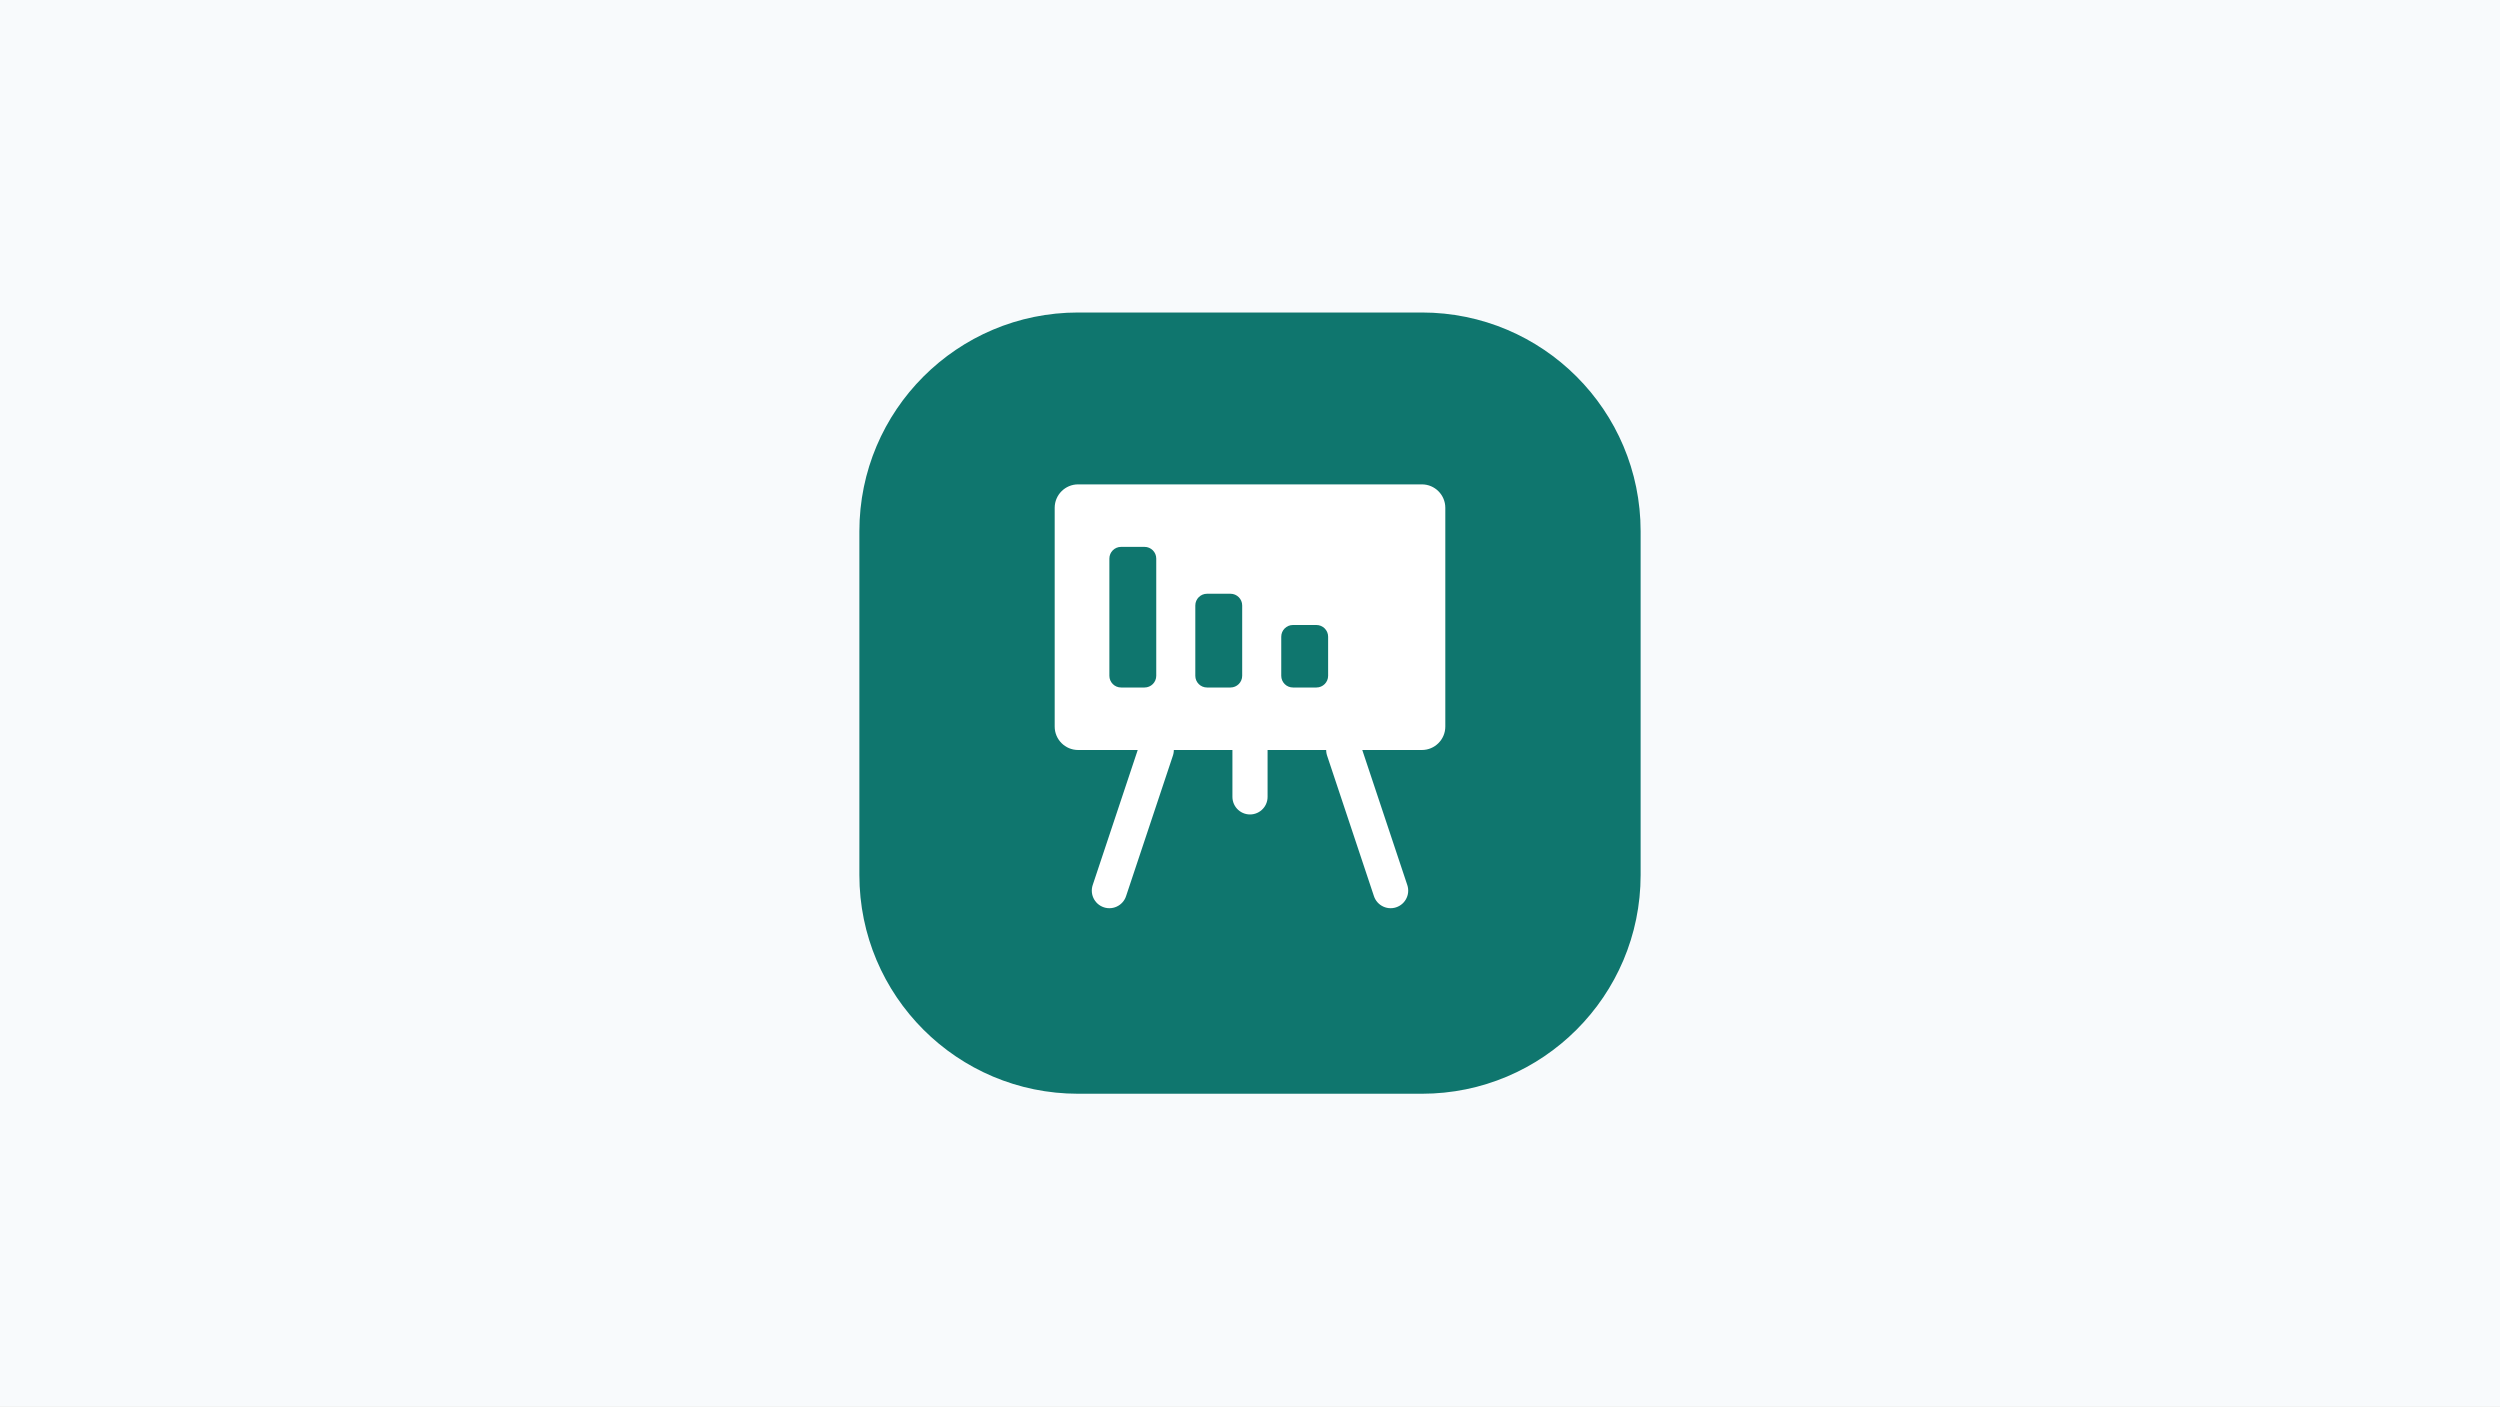
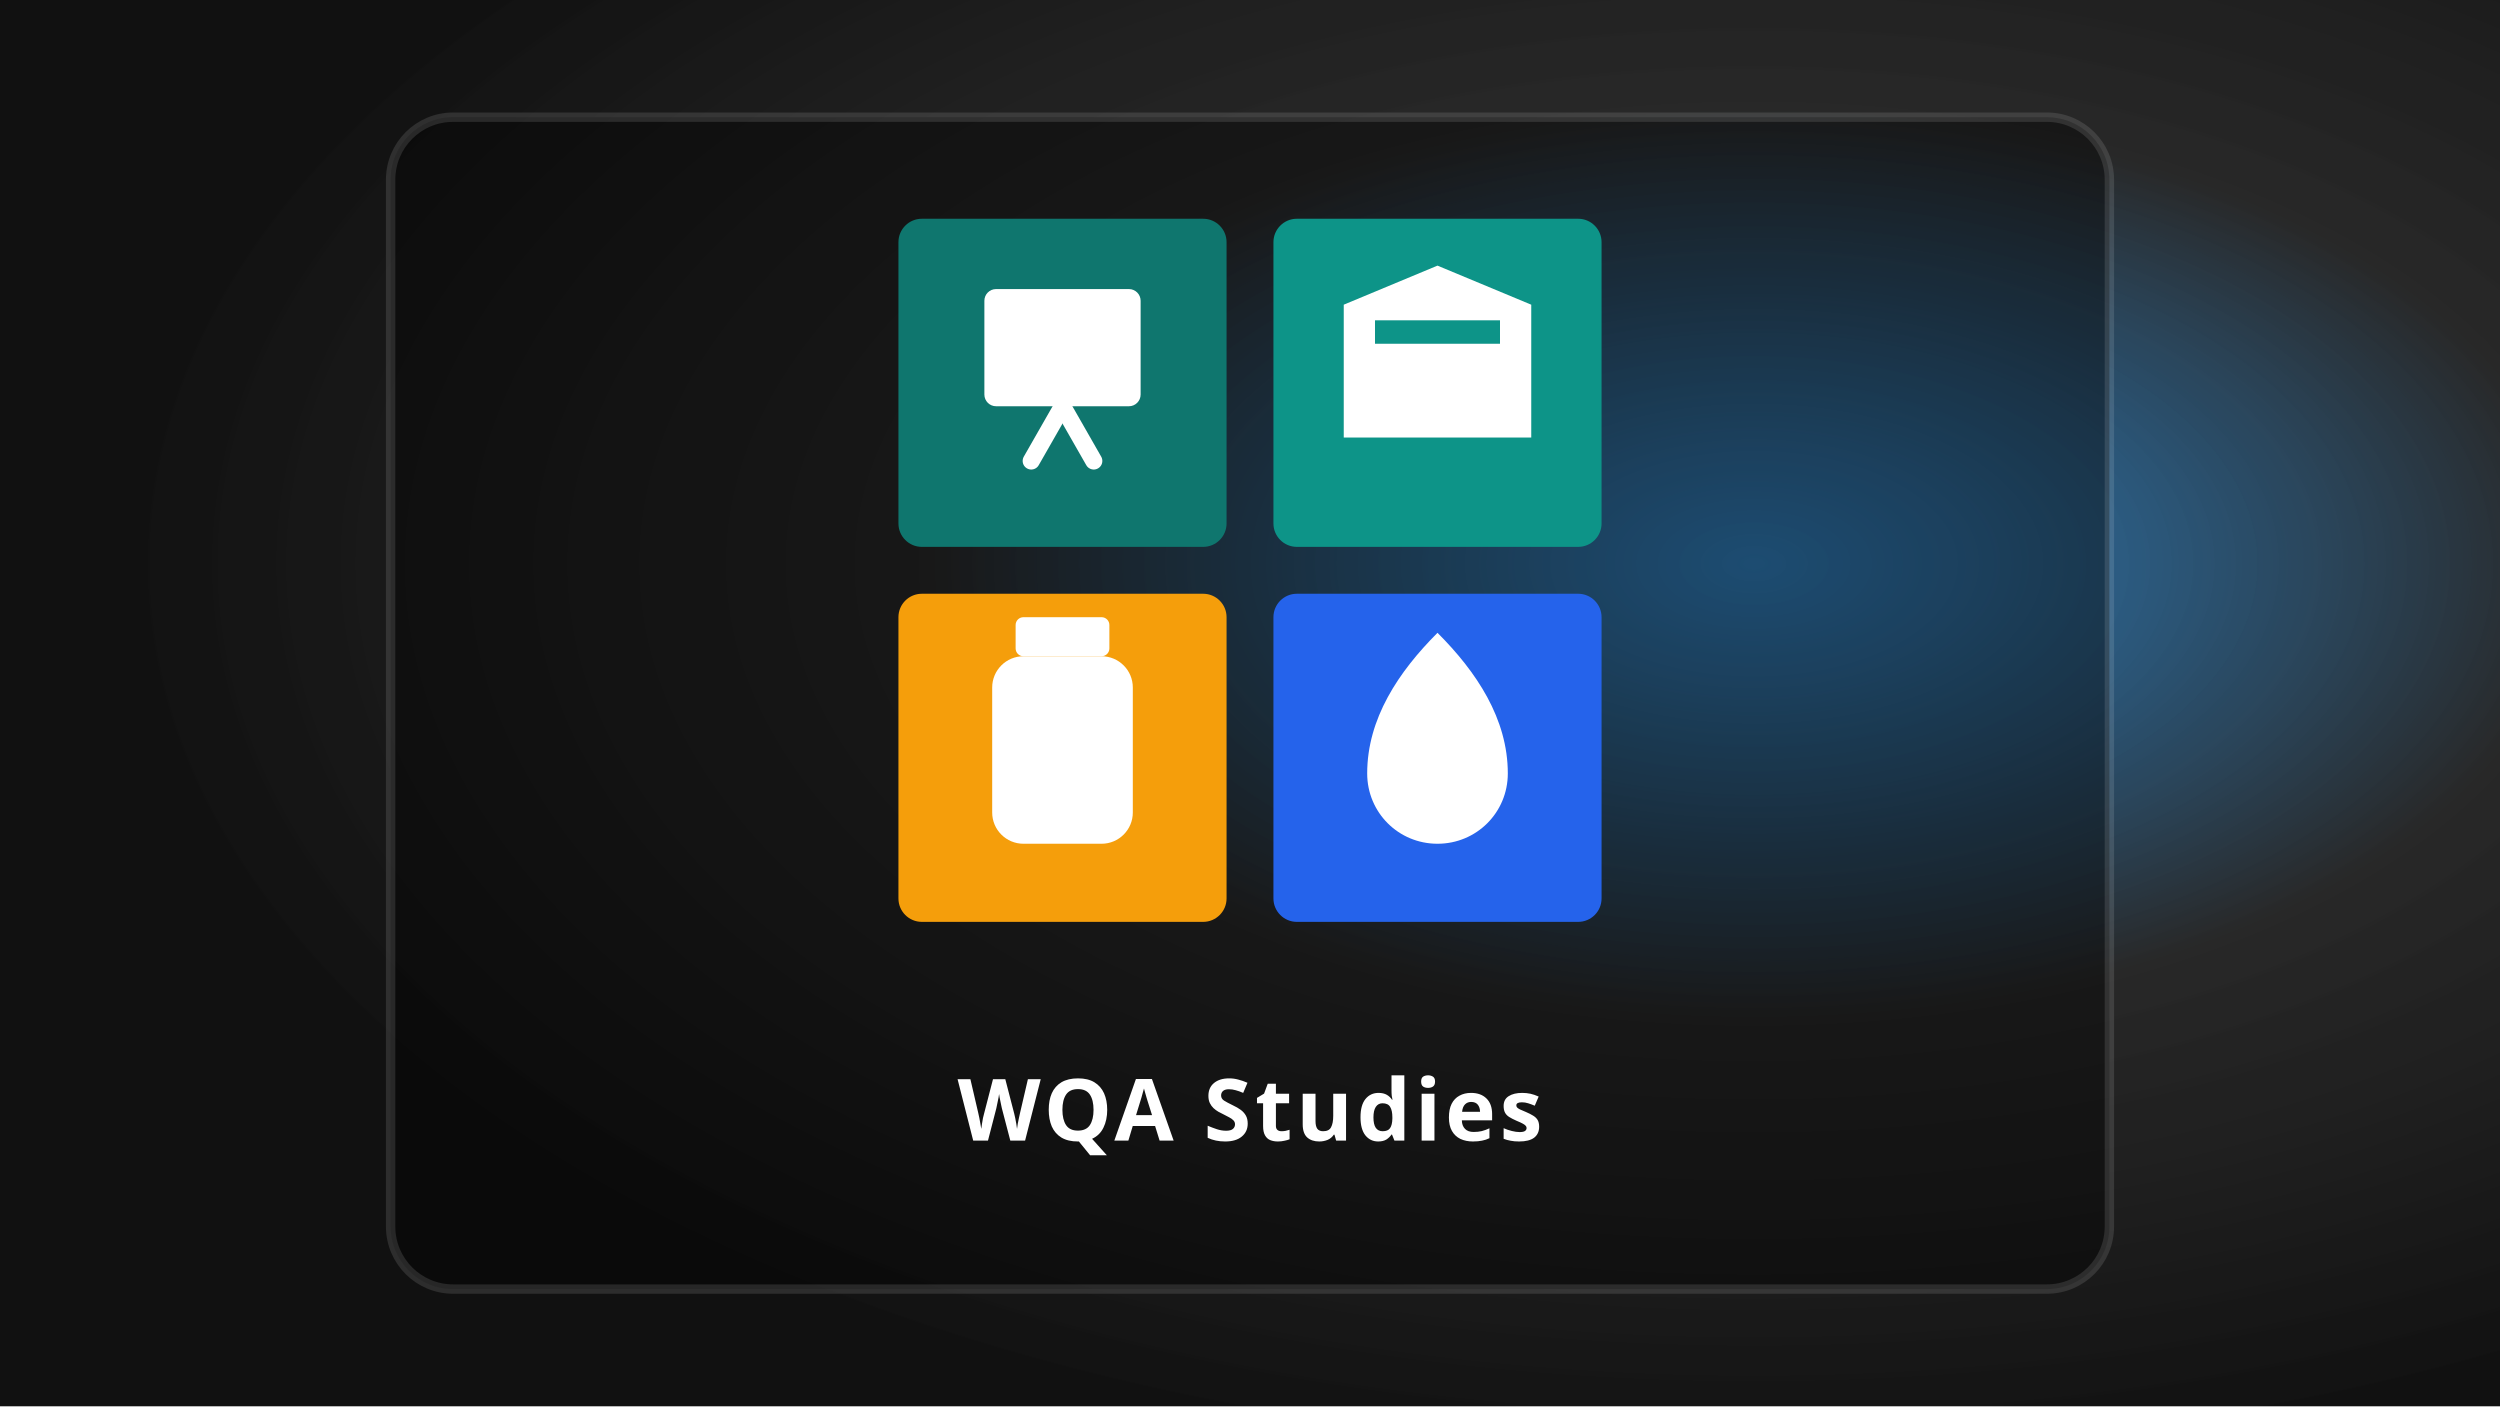
<svg xmlns="http://www.w3.org/2000/svg" viewBox="0 0 320 180" width="100%" height="100%">
-   <rect width="320" height="180" fill="#f8fafc" />
-   <rect x="110" y="40" width="100" height="100" rx="28" fill="#0f766e" />
-   <rect x="135" y="62" width="50" height="34" rx="3" fill="#ffffff" />
-   <line x1="148" y1="96" x2="142" y2="114" stroke="#ffffff" stroke-width="4.5" stroke-linecap="round" />
-   <line x1="172" y1="96" x2="178" y2="114" stroke="#ffffff" stroke-width="4.5" stroke-linecap="round" />
-   <line x1="160" y1="96" x2="160" y2="102" stroke="#ffffff" stroke-width="4.5" stroke-linecap="round" />
-   <rect x="142" y="70" width="6" height="18" rx="1.5" fill="#0f766e" />
-   <rect x="153" y="76" width="6" height="12" rx="1.5" fill="#0f766e" />
-   <rect x="164" y="80" width="6" height="8" rx="1.5" fill="#0f766e" />
+   <defs>
+     <radialGradient id="win10" cx="70%" cy="40%" r="65%">
+       <stop offset="0%" stop-color="#0063b1" stop-opacity="0.8" />
+       <stop offset="50%" stop-color="#1e1e1e" stop-opacity="0.95" />
+       <stop offset="100%" stop-color="#111111" stop-opacity="1" />
+     </radialGradient>
+   </defs>
+   <rect width="320" height="180" fill="url(#win10)" />
+   <rect x="50" y="15" width="220" height="150" rx="8" fill="rgba(0,0,0,0.4)" stroke="rgba(255,255,255,0.12)" stroke-width="1.2" />
+   <rect x="115" y="28" width="42" height="42" rx="3" fill="#0f766e" />
+   <rect x="163" y="28" width="42" height="42" rx="3" fill="#0d9488" />
+   <rect x="115" y="76" width="42" height="42" rx="3" fill="#f59e0b" />
+   <rect x="163" y="76" width="42" height="42" rx="3" fill="#2563eb" />
+   <rect x="126" y="37" width="20" height="15" rx="1.5" fill="#ffffff" />
+   <line x1="136" y1="52" x2="132" y2="59" stroke="#ffffff" stroke-width="2.2" stroke-linecap="round" />
+   <line x1="136" y1="52" x2="140" y2="59" stroke="#ffffff" stroke-width="2.2" stroke-linecap="round" />
+   <path d="M172,39 L184,34 L196,39 V56 H172 Z" fill="#ffffff" />
+   <rect x="176" y="41" width="16" height="3" fill="#0d9488" />
+   <rect x="127" y="84" width="18" height="24" rx="4" fill="#ffffff" />
+   <rect x="130" y="79" width="12" height="5" rx="1" fill="#ffffff" />
+   <path d="M184,81 C189,86 193,92 193,99 C193,104 189,108 184,108 C179,108 175,104 175,99 C175,92 179,86 184,81 Z" fill="#ffffff" />
+   <text x="160" y="146" font-family="'Segoe UI', sans-serif" font-weight="600" font-size="11" fill="#ffffff" text-anchor="middle" letter-spacing="0.5">WQA Studies</text>
</svg>
